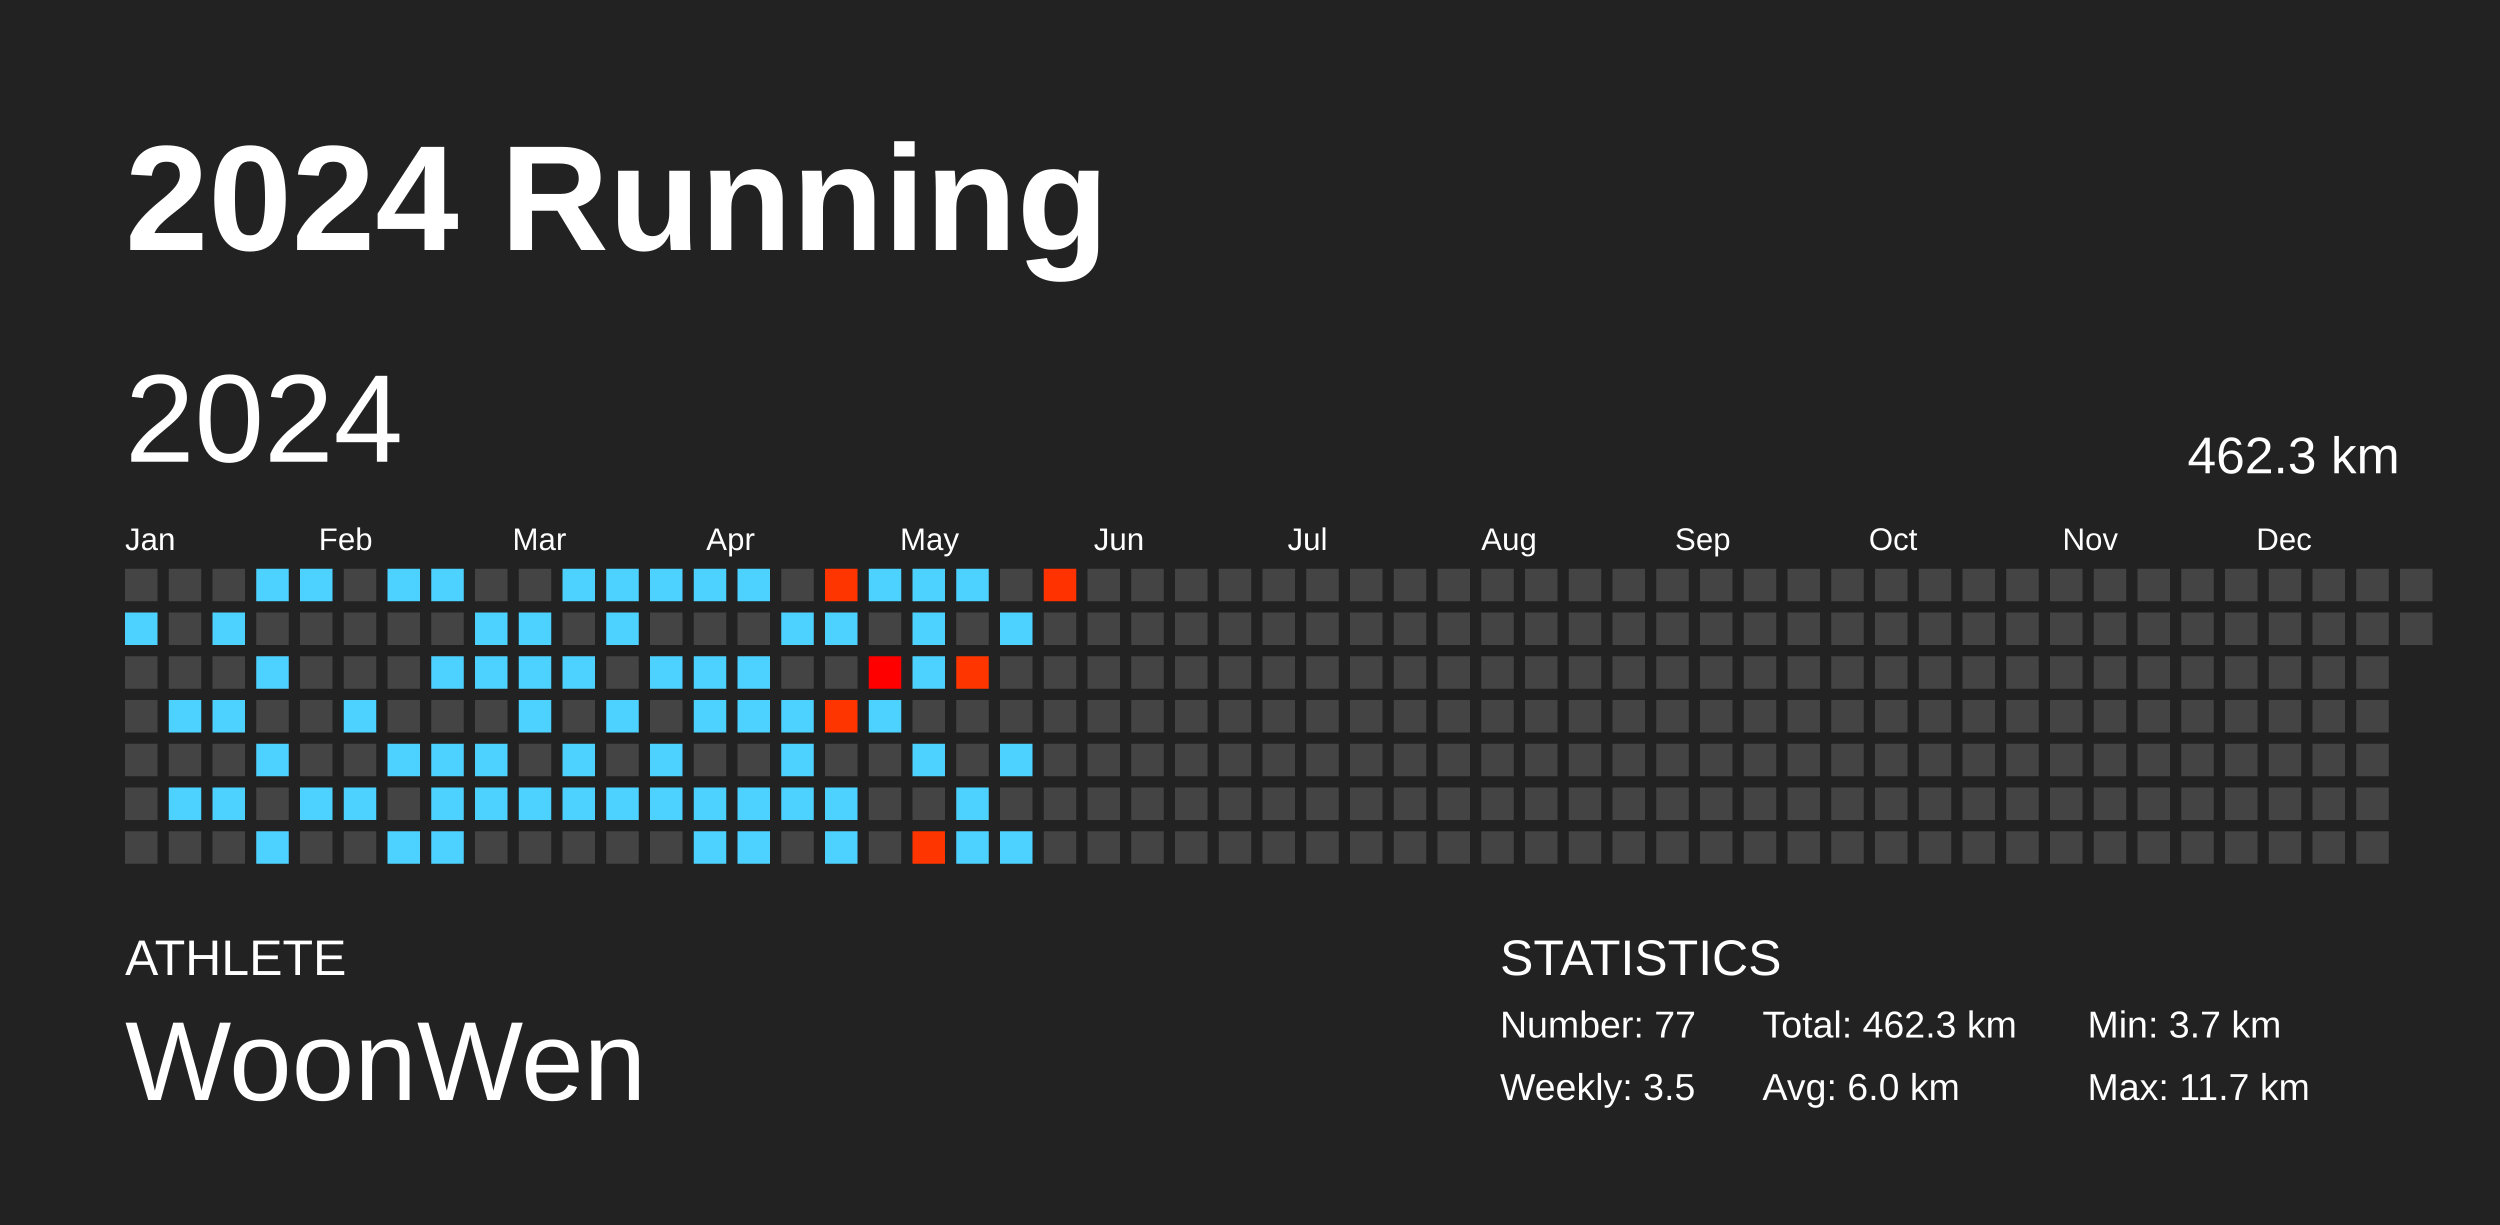
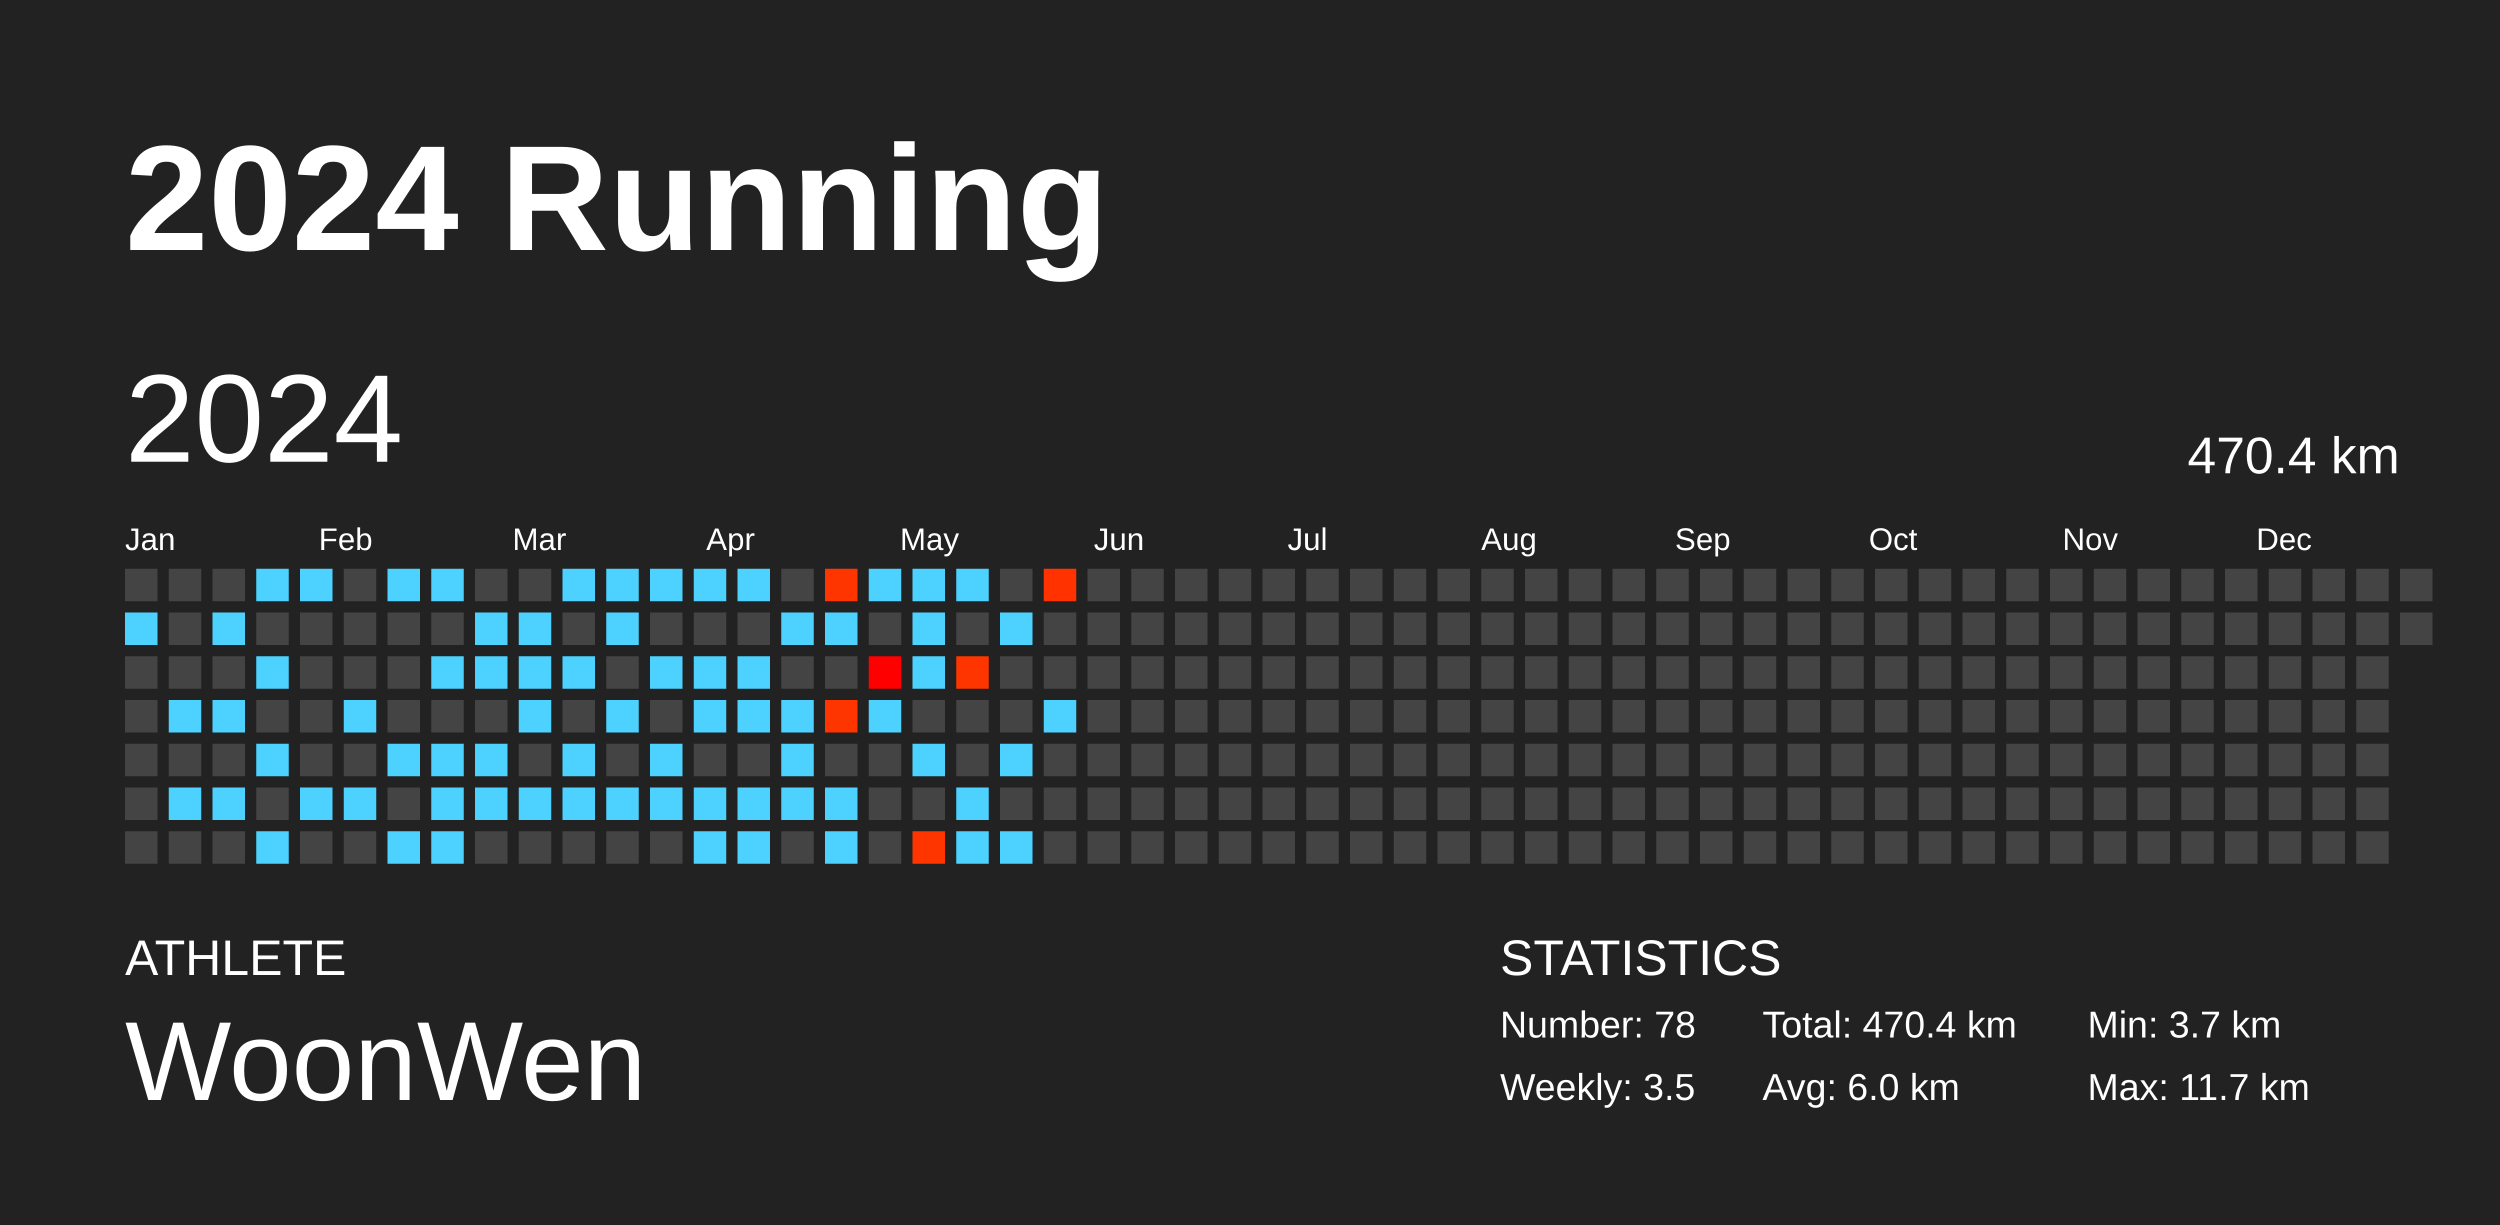
<svg xmlns="http://www.w3.org/2000/svg" baseProfile="full" height="98mm" version="1.1" viewBox="0,0,200,98" width="200mm">
  <defs />
  <rect fill="#222222" height="98" width="200" x="0" y="0" />
  <text fill="#FFFFFF" style="font-size:12px; font-family:Arial; font-weight:bold;" x="10" y="20">2024 Running</text>
  <text fill="#FFFFFF" style="font-size:4px; font-family:Arial" x="10" y="78">ATHLETE</text>
  <text fill="#FFFFFF" style="font-size:9px; font-family:Arial" x="10" y="88">WoonWen</text>
  <text fill="#FFFFFF" style="font-size:4px; font-family:Arial" x="120" y="78">STATISTICS</text>
-   <text fill="#FFFFFF" style="font-size:3px; font-family:Arial" x="120" y="83">Number: 77</text>
+   <text fill="#FFFFFF" style="font-size:3px; font-family:Arial" x="120" y="83">Number: 78</text>
  <text fill="#FFFFFF" style="font-size:3px; font-family:Arial" x="120" y="88">Weekly: 3.5</text>
-   <text fill="#FFFFFF" style="font-size:3px; font-family:Arial" x="141" y="83">Total: 462.3 km</text>
+   <text fill="#FFFFFF" style="font-size:3px; font-family:Arial" x="141" y="83">Total: 470.4 km</text>
  <text fill="#FFFFFF" style="font-size:3px; font-family:Arial" x="141" y="88">Avg: 6.0 km</text>
  <text fill="#FFFFFF" style="font-size:3px; font-family:Arial" x="167" y="83">Min: 3.7 km</text>
  <text fill="#FFFFFF" style="font-size:3px; font-family:Arial" x="167" y="88">Max: 11.7 km</text>
  <text dominant-baseline="hanging" fill="#FFFFFF" style="font-size:10.0px; font-family:Arial;" x="10" y="30">2024</text>
-   <text dominant-baseline="hanging" fill="#FFFFFF" style="font-size:4.125px; font-family:Arial;" x="175" y="35">462.3 km</text>
+   <text dominant-baseline="hanging" fill="#FFFFFF" style="font-size:4.125px; font-family:Arial;" x="175" y="35">470.4 km</text>
  <text fill="#FFFFFF" style="font-size:2.5px; font-family:Arial" x="10.0" y="44">Jan</text>
  <text fill="#FFFFFF" style="font-size:2.5px; font-family:Arial" x="25.5" y="44">Feb</text>
  <text fill="#FFFFFF" style="font-size:2.5px; font-family:Arial" x="41.0" y="44">Mar</text>
  <text fill="#FFFFFF" style="font-size:2.5px; font-family:Arial" x="56.5" y="44">Apr</text>
  <text fill="#FFFFFF" style="font-size:2.5px; font-family:Arial" x="72.0" y="44">May</text>
  <text fill="#FFFFFF" style="font-size:2.5px; font-family:Arial" x="87.5" y="44">Jun</text>
  <text fill="#FFFFFF" style="font-size:2.5px; font-family:Arial" x="103.0" y="44">Jul</text>
  <text fill="#FFFFFF" style="font-size:2.5px; font-family:Arial" x="118.5" y="44">Aug</text>
  <text fill="#FFFFFF" style="font-size:2.5px; font-family:Arial" x="134.0" y="44">Sep</text>
  <text fill="#FFFFFF" style="font-size:2.5px; font-family:Arial" x="149.5" y="44">Oct</text>
  <text fill="#FFFFFF" style="font-size:2.5px; font-family:Arial" x="165.0" y="44">Nov</text>
  <text fill="#FFFFFF" style="font-size:2.5px; font-family:Arial" x="180.5" y="44">Dec</text>
  <rect fill="#444444" height="2.6" width="2.6" x="10.0" y="45.5" />
  <rect fill="#4dd2ff" height="2.6" width="2.6" x="10.0" y="49.0" />
  <rect fill="#444444" height="2.6" width="2.6" x="10.0" y="52.5" />
  <rect fill="#444444" height="2.6" width="2.6" x="10.0" y="56.0" />
  <rect fill="#444444" height="2.6" width="2.6" x="10.0" y="59.5" />
  <rect fill="#444444" height="2.6" width="2.6" x="10.0" y="63.0" />
  <rect fill="#444444" height="2.6" width="2.6" x="10.0" y="66.5" />
  <rect fill="#444444" height="2.6" width="2.6" x="13.5" y="45.5" />
  <rect fill="#444444" height="2.6" width="2.6" x="13.5" y="49.0" />
  <rect fill="#444444" height="2.6" width="2.6" x="13.5" y="52.5" />
  <rect fill="#4dd2ff" height="2.6" width="2.6" x="13.5" y="56.0" />
  <rect fill="#444444" height="2.6" width="2.6" x="13.5" y="59.5" />
  <rect fill="#4dd2ff" height="2.6" width="2.6" x="13.5" y="63.0" />
  <rect fill="#444444" height="2.6" width="2.6" x="13.5" y="66.5" />
  <rect fill="#444444" height="2.6" width="2.6" x="17.0" y="45.5" />
  <rect fill="#4dd2ff" height="2.6" width="2.6" x="17.0" y="49.0" />
  <rect fill="#444444" height="2.6" width="2.6" x="17.0" y="52.5" />
  <rect fill="#4dd2ff" height="2.6" width="2.6" x="17.0" y="56.0" />
  <rect fill="#444444" height="2.6" width="2.6" x="17.0" y="59.5" />
  <rect fill="#4dd2ff" height="2.6" width="2.6" x="17.0" y="63.0" />
  <rect fill="#444444" height="2.6" width="2.6" x="17.0" y="66.5" />
  <rect fill="#4dd2ff" height="2.6" width="2.6" x="20.5" y="45.5" />
  <rect fill="#444444" height="2.6" width="2.6" x="20.5" y="49.0" />
  <rect fill="#4dd2ff" height="2.6" width="2.6" x="20.5" y="52.5" />
  <rect fill="#444444" height="2.6" width="2.6" x="20.5" y="56.0" />
  <rect fill="#4dd2ff" height="2.6" width="2.6" x="20.5" y="59.5" />
  <rect fill="#444444" height="2.6" width="2.6" x="20.5" y="63.0" />
  <rect fill="#4dd2ff" height="2.6" width="2.6" x="20.5" y="66.5" />
  <rect fill="#4dd2ff" height="2.6" width="2.6" x="24.0" y="45.5" />
  <rect fill="#444444" height="2.6" width="2.6" x="24.0" y="49.0" />
  <rect fill="#444444" height="2.6" width="2.6" x="24.0" y="52.5" />
  <rect fill="#444444" height="2.6" width="2.6" x="24.0" y="56.0" />
  <rect fill="#444444" height="2.6" width="2.6" x="24.0" y="59.5" />
  <rect fill="#4dd2ff" height="2.6" width="2.6" x="24.0" y="63.0" />
  <rect fill="#444444" height="2.6" width="2.6" x="24.0" y="66.5" />
  <rect fill="#444444" height="2.6" width="2.6" x="27.5" y="45.5" />
  <rect fill="#444444" height="2.6" width="2.6" x="27.5" y="49.0" />
  <rect fill="#444444" height="2.6" width="2.6" x="27.5" y="52.5" />
  <rect fill="#4dd2ff" height="2.6" width="2.6" x="27.5" y="56.0" />
  <rect fill="#444444" height="2.6" width="2.6" x="27.5" y="59.5" />
  <rect fill="#4dd2ff" height="2.6" width="2.6" x="27.5" y="63.0" />
  <rect fill="#444444" height="2.6" width="2.6" x="27.5" y="66.5" />
  <rect fill="#4dd2ff" height="2.6" width="2.6" x="31.0" y="45.5" />
  <rect fill="#444444" height="2.6" width="2.6" x="31.0" y="49.0" />
  <rect fill="#444444" height="2.6" width="2.6" x="31.0" y="52.5" />
  <rect fill="#444444" height="2.6" width="2.6" x="31.0" y="56.0" />
  <rect fill="#4dd2ff" height="2.6" width="2.6" x="31.0" y="59.5" />
  <rect fill="#444444" height="2.6" width="2.6" x="31.0" y="63.0" />
  <rect fill="#4dd2ff" height="2.6" width="2.6" x="31.0" y="66.5" />
  <rect fill="#4dd2ff" height="2.6" width="2.6" x="34.5" y="45.5" />
  <rect fill="#444444" height="2.6" width="2.6" x="34.5" y="49.0" />
  <rect fill="#4dd2ff" height="2.6" width="2.6" x="34.5" y="52.5" />
  <rect fill="#444444" height="2.6" width="2.6" x="34.5" y="56.0" />
  <rect fill="#4dd2ff" height="2.6" width="2.6" x="34.5" y="59.5" />
  <rect fill="#4dd2ff" height="2.6" width="2.6" x="34.5" y="63.0" />
  <rect fill="#4dd2ff" height="2.6" width="2.6" x="34.5" y="66.5" />
  <rect fill="#444444" height="2.6" width="2.6" x="38.0" y="45.5" />
  <rect fill="#4dd2ff" height="2.6" width="2.6" x="38.0" y="49.0" />
  <rect fill="#4dd2ff" height="2.6" width="2.6" x="38.0" y="52.5" />
  <rect fill="#444444" height="2.6" width="2.6" x="38.0" y="56.0" />
  <rect fill="#4dd2ff" height="2.6" width="2.6" x="38.0" y="59.5" />
  <rect fill="#4dd2ff" height="2.6" width="2.6" x="38.0" y="63.0" />
  <rect fill="#444444" height="2.6" width="2.6" x="38.0" y="66.5" />
  <rect fill="#444444" height="2.6" width="2.6" x="41.5" y="45.5" />
  <rect fill="#4dd2ff" height="2.6" width="2.6" x="41.5" y="49.0" />
  <rect fill="#4dd2ff" height="2.6" width="2.6" x="41.5" y="52.5" />
  <rect fill="#4dd2ff" height="2.6" width="2.6" x="41.5" y="56.0" />
  <rect fill="#444444" height="2.6" width="2.6" x="41.5" y="59.5" />
  <rect fill="#4dd2ff" height="2.6" width="2.6" x="41.5" y="63.0" />
  <rect fill="#444444" height="2.6" width="2.6" x="41.5" y="66.5" />
  <rect fill="#4dd2ff" height="2.6" width="2.6" x="45.0" y="45.5" />
  <rect fill="#444444" height="2.6" width="2.6" x="45.0" y="49.0" />
  <rect fill="#4dd2ff" height="2.6" width="2.6" x="45.0" y="52.5" />
  <rect fill="#444444" height="2.6" width="2.6" x="45.0" y="56.0" />
  <rect fill="#4dd2ff" height="2.6" width="2.6" x="45.0" y="59.5" />
  <rect fill="#4dd2ff" height="2.6" width="2.6" x="45.0" y="63.0" />
  <rect fill="#444444" height="2.6" width="2.6" x="45.0" y="66.5" />
  <rect fill="#4dd2ff" height="2.6" width="2.6" x="48.5" y="45.5" />
  <rect fill="#4dd2ff" height="2.6" width="2.6" x="48.5" y="49.0" />
  <rect fill="#444444" height="2.6" width="2.6" x="48.5" y="52.5" />
  <rect fill="#4dd2ff" height="2.6" width="2.6" x="48.5" y="56.0" />
  <rect fill="#444444" height="2.6" width="2.6" x="48.5" y="59.5" />
  <rect fill="#4dd2ff" height="2.6" width="2.6" x="48.5" y="63.0" />
  <rect fill="#444444" height="2.6" width="2.6" x="48.5" y="66.5" />
  <rect fill="#4dd2ff" height="2.6" width="2.6" x="52.0" y="45.5" />
  <rect fill="#444444" height="2.6" width="2.6" x="52.0" y="49.0" />
  <rect fill="#4dd2ff" height="2.6" width="2.6" x="52.0" y="52.5" />
  <rect fill="#444444" height="2.6" width="2.6" x="52.0" y="56.0" />
  <rect fill="#4dd2ff" height="2.6" width="2.6" x="52.0" y="59.5" />
  <rect fill="#4dd2ff" height="2.6" width="2.6" x="52.0" y="63.0" />
  <rect fill="#444444" height="2.6" width="2.6" x="52.0" y="66.5" />
  <rect fill="#4dd2ff" height="2.6" width="2.6" x="55.5" y="45.5" />
  <rect fill="#444444" height="2.6" width="2.6" x="55.5" y="49.0" />
  <rect fill="#4dd2ff" height="2.6" width="2.6" x="55.5" y="52.5" />
  <rect fill="#4dd2ff" height="2.6" width="2.6" x="55.5" y="56.0" />
  <rect fill="#444444" height="2.6" width="2.6" x="55.5" y="59.5" />
  <rect fill="#4dd2ff" height="2.6" width="2.6" x="55.5" y="63.0" />
  <rect fill="#4dd2ff" height="2.6" width="2.6" x="55.5" y="66.5" />
  <rect fill="#4dd2ff" height="2.6" width="2.6" x="59.0" y="45.5" />
  <rect fill="#444444" height="2.6" width="2.6" x="59.0" y="49.0" />
  <rect fill="#4dd2ff" height="2.6" width="2.6" x="59.0" y="52.5" />
  <rect fill="#4dd2ff" height="2.6" width="2.6" x="59.0" y="56.0" />
  <rect fill="#444444" height="2.6" width="2.6" x="59.0" y="59.5" />
  <rect fill="#4dd2ff" height="2.6" width="2.6" x="59.0" y="63.0" />
  <rect fill="#4dd2ff" height="2.6" width="2.6" x="59.0" y="66.5" />
  <rect fill="#444444" height="2.6" width="2.6" x="62.5" y="45.5" />
  <rect fill="#4dd2ff" height="2.6" width="2.6" x="62.5" y="49.0" />
  <rect fill="#444444" height="2.6" width="2.6" x="62.5" y="52.5" />
  <rect fill="#4dd2ff" height="2.6" width="2.6" x="62.5" y="56.0" />
  <rect fill="#4dd2ff" height="2.6" width="2.6" x="62.5" y="59.5" />
  <rect fill="#4dd2ff" height="2.6" width="2.6" x="62.5" y="63.0" />
  <rect fill="#444444" height="2.6" width="2.6" x="62.5" y="66.5" />
  <rect fill="#ff3500" height="2.6" width="2.6" x="66.0" y="45.5" />
  <rect fill="#4dd2ff" height="2.6" width="2.6" x="66.0" y="49.0" />
  <rect fill="#444444" height="2.6" width="2.6" x="66.0" y="52.5" />
  <rect fill="#ff3500" height="2.6" width="2.6" x="66.0" y="56.0" />
  <rect fill="#444444" height="2.6" width="2.6" x="66.0" y="59.5" />
  <rect fill="#4dd2ff" height="2.6" width="2.6" x="66.0" y="63.0" />
  <rect fill="#4dd2ff" height="2.6" width="2.6" x="66.0" y="66.5" />
  <rect fill="#4dd2ff" height="2.6" width="2.6" x="69.5" y="45.5" />
  <rect fill="#444444" height="2.6" width="2.6" x="69.5" y="49.0" />
  <rect fill="#ff0000" height="2.6" width="2.6" x="69.5" y="52.5" />
  <rect fill="#4dd2ff" height="2.6" width="2.6" x="69.5" y="56.0" />
  <rect fill="#444444" height="2.6" width="2.6" x="69.5" y="59.5" />
  <rect fill="#444444" height="2.6" width="2.6" x="69.5" y="63.0" />
  <rect fill="#444444" height="2.6" width="2.6" x="69.5" y="66.5" />
  <rect fill="#4dd2ff" height="2.6" width="2.6" x="73.0" y="45.5" />
  <rect fill="#4dd2ff" height="2.6" width="2.6" x="73.0" y="49.0" />
  <rect fill="#4dd2ff" height="2.6" width="2.6" x="73.0" y="52.5" />
  <rect fill="#444444" height="2.6" width="2.6" x="73.0" y="56.0" />
  <rect fill="#4dd2ff" height="2.6" width="2.6" x="73.0" y="59.5" />
  <rect fill="#444444" height="2.6" width="2.6" x="73.0" y="63.0" />
  <rect fill="#ff3500" height="2.6" width="2.6" x="73.0" y="66.5" />
  <rect fill="#4dd2ff" height="2.6" width="2.6" x="76.5" y="45.5" />
  <rect fill="#444444" height="2.6" width="2.6" x="76.5" y="49.0" />
  <rect fill="#ff3500" height="2.6" width="2.6" x="76.5" y="52.5" />
  <rect fill="#444444" height="2.6" width="2.6" x="76.5" y="56.0" />
  <rect fill="#444444" height="2.6" width="2.6" x="76.5" y="59.5" />
  <rect fill="#4dd2ff" height="2.6" width="2.6" x="76.5" y="63.0" />
  <rect fill="#4dd2ff" height="2.6" width="2.6" x="76.5" y="66.5" />
  <rect fill="#444444" height="2.6" width="2.6" x="80.0" y="45.5" />
  <rect fill="#4dd2ff" height="2.6" width="2.6" x="80.0" y="49.0" />
  <rect fill="#444444" height="2.6" width="2.6" x="80.0" y="52.5" />
  <rect fill="#444444" height="2.6" width="2.6" x="80.0" y="56.0" />
  <rect fill="#4dd2ff" height="2.6" width="2.6" x="80.0" y="59.5" />
  <rect fill="#444444" height="2.6" width="2.6" x="80.0" y="63.0" />
  <rect fill="#4dd2ff" height="2.6" width="2.6" x="80.0" y="66.5" />
  <rect fill="#ff3200" height="2.6" width="2.6" x="83.5" y="45.5" />
  <rect fill="#444444" height="2.6" width="2.6" x="83.5" y="49.0" />
  <rect fill="#444444" height="2.6" width="2.6" x="83.5" y="52.5" />
-   <rect fill="#444444" height="2.6" width="2.6" x="83.5" y="56.0" />
+   <rect fill="#4dd2ff" height="2.6" width="2.6" x="83.5" y="56.0" />
  <rect fill="#444444" height="2.6" width="2.6" x="83.5" y="59.5" />
  <rect fill="#444444" height="2.6" width="2.6" x="83.5" y="63.0" />
  <rect fill="#444444" height="2.6" width="2.6" x="83.5" y="66.5" />
  <rect fill="#444444" height="2.6" width="2.6" x="87.0" y="45.5" />
  <rect fill="#444444" height="2.6" width="2.6" x="87.0" y="49.0" />
  <rect fill="#444444" height="2.6" width="2.6" x="87.0" y="52.5" />
  <rect fill="#444444" height="2.6" width="2.6" x="87.0" y="56.0" />
  <rect fill="#444444" height="2.6" width="2.6" x="87.0" y="59.5" />
  <rect fill="#444444" height="2.6" width="2.6" x="87.0" y="63.0" />
  <rect fill="#444444" height="2.6" width="2.6" x="87.0" y="66.5" />
  <rect fill="#444444" height="2.6" width="2.6" x="90.5" y="45.5" />
  <rect fill="#444444" height="2.6" width="2.6" x="90.5" y="49.0" />
  <rect fill="#444444" height="2.6" width="2.6" x="90.5" y="52.5" />
  <rect fill="#444444" height="2.6" width="2.6" x="90.5" y="56.0" />
  <rect fill="#444444" height="2.6" width="2.6" x="90.5" y="59.5" />
  <rect fill="#444444" height="2.6" width="2.6" x="90.5" y="63.0" />
  <rect fill="#444444" height="2.6" width="2.6" x="90.5" y="66.5" />
  <rect fill="#444444" height="2.6" width="2.6" x="94.0" y="45.5" />
  <rect fill="#444444" height="2.6" width="2.6" x="94.0" y="49.0" />
  <rect fill="#444444" height="2.6" width="2.6" x="94.0" y="52.5" />
  <rect fill="#444444" height="2.6" width="2.6" x="94.0" y="56.0" />
  <rect fill="#444444" height="2.6" width="2.6" x="94.0" y="59.5" />
  <rect fill="#444444" height="2.6" width="2.6" x="94.0" y="63.0" />
  <rect fill="#444444" height="2.6" width="2.6" x="94.0" y="66.5" />
  <rect fill="#444444" height="2.6" width="2.6" x="97.5" y="45.5" />
  <rect fill="#444444" height="2.6" width="2.6" x="97.5" y="49.0" />
  <rect fill="#444444" height="2.6" width="2.6" x="97.5" y="52.5" />
  <rect fill="#444444" height="2.6" width="2.6" x="97.5" y="56.0" />
  <rect fill="#444444" height="2.6" width="2.6" x="97.5" y="59.5" />
  <rect fill="#444444" height="2.6" width="2.6" x="97.5" y="63.0" />
  <rect fill="#444444" height="2.6" width="2.6" x="97.5" y="66.5" />
  <rect fill="#444444" height="2.6" width="2.6" x="101.0" y="45.5" />
  <rect fill="#444444" height="2.6" width="2.6" x="101.0" y="49.0" />
  <rect fill="#444444" height="2.6" width="2.6" x="101.0" y="52.5" />
  <rect fill="#444444" height="2.6" width="2.6" x="101.0" y="56.0" />
  <rect fill="#444444" height="2.6" width="2.6" x="101.0" y="59.5" />
  <rect fill="#444444" height="2.6" width="2.6" x="101.0" y="63.0" />
  <rect fill="#444444" height="2.6" width="2.6" x="101.0" y="66.5" />
  <rect fill="#444444" height="2.6" width="2.6" x="104.5" y="45.5" />
  <rect fill="#444444" height="2.6" width="2.6" x="104.5" y="49.0" />
  <rect fill="#444444" height="2.6" width="2.6" x="104.5" y="52.5" />
  <rect fill="#444444" height="2.6" width="2.6" x="104.5" y="56.0" />
  <rect fill="#444444" height="2.6" width="2.6" x="104.5" y="59.5" />
  <rect fill="#444444" height="2.6" width="2.6" x="104.5" y="63.0" />
  <rect fill="#444444" height="2.6" width="2.6" x="104.5" y="66.5" />
  <rect fill="#444444" height="2.6" width="2.6" x="108.0" y="45.5" />
  <rect fill="#444444" height="2.6" width="2.6" x="108.0" y="49.0" />
  <rect fill="#444444" height="2.6" width="2.6" x="108.0" y="52.5" />
  <rect fill="#444444" height="2.6" width="2.6" x="108.0" y="56.0" />
  <rect fill="#444444" height="2.6" width="2.6" x="108.0" y="59.5" />
  <rect fill="#444444" height="2.6" width="2.6" x="108.0" y="63.0" />
  <rect fill="#444444" height="2.6" width="2.6" x="108.0" y="66.5" />
  <rect fill="#444444" height="2.6" width="2.6" x="111.5" y="45.5" />
  <rect fill="#444444" height="2.6" width="2.6" x="111.5" y="49.0" />
  <rect fill="#444444" height="2.6" width="2.6" x="111.5" y="52.5" />
  <rect fill="#444444" height="2.6" width="2.6" x="111.5" y="56.0" />
  <rect fill="#444444" height="2.6" width="2.6" x="111.5" y="59.5" />
  <rect fill="#444444" height="2.6" width="2.6" x="111.5" y="63.0" />
  <rect fill="#444444" height="2.6" width="2.6" x="111.5" y="66.5" />
  <rect fill="#444444" height="2.6" width="2.6" x="115.0" y="45.5" />
  <rect fill="#444444" height="2.6" width="2.6" x="115.0" y="49.0" />
  <rect fill="#444444" height="2.6" width="2.6" x="115.0" y="52.5" />
  <rect fill="#444444" height="2.6" width="2.6" x="115.0" y="56.0" />
  <rect fill="#444444" height="2.6" width="2.6" x="115.0" y="59.5" />
  <rect fill="#444444" height="2.6" width="2.6" x="115.0" y="63.0" />
  <rect fill="#444444" height="2.6" width="2.6" x="115.0" y="66.5" />
  <rect fill="#444444" height="2.6" width="2.6" x="118.5" y="45.5" />
  <rect fill="#444444" height="2.6" width="2.6" x="118.5" y="49.0" />
  <rect fill="#444444" height="2.6" width="2.6" x="118.5" y="52.5" />
  <rect fill="#444444" height="2.6" width="2.6" x="118.5" y="56.0" />
  <rect fill="#444444" height="2.6" width="2.6" x="118.5" y="59.5" />
  <rect fill="#444444" height="2.6" width="2.6" x="118.5" y="63.0" />
  <rect fill="#444444" height="2.6" width="2.6" x="118.5" y="66.5" />
  <rect fill="#444444" height="2.6" width="2.6" x="122.0" y="45.5" />
  <rect fill="#444444" height="2.6" width="2.6" x="122.0" y="49.0" />
  <rect fill="#444444" height="2.6" width="2.6" x="122.0" y="52.5" />
  <rect fill="#444444" height="2.6" width="2.6" x="122.0" y="56.0" />
  <rect fill="#444444" height="2.6" width="2.6" x="122.0" y="59.5" />
  <rect fill="#444444" height="2.6" width="2.6" x="122.0" y="63.0" />
  <rect fill="#444444" height="2.6" width="2.6" x="122.0" y="66.5" />
  <rect fill="#444444" height="2.6" width="2.6" x="125.5" y="45.5" />
  <rect fill="#444444" height="2.6" width="2.6" x="125.5" y="49.0" />
  <rect fill="#444444" height="2.6" width="2.6" x="125.5" y="52.5" />
  <rect fill="#444444" height="2.6" width="2.6" x="125.5" y="56.0" />
  <rect fill="#444444" height="2.6" width="2.6" x="125.5" y="59.5" />
  <rect fill="#444444" height="2.6" width="2.6" x="125.5" y="63.0" />
  <rect fill="#444444" height="2.6" width="2.6" x="125.5" y="66.5" />
  <rect fill="#444444" height="2.6" width="2.6" x="129.0" y="45.5" />
  <rect fill="#444444" height="2.6" width="2.6" x="129.0" y="49.0" />
  <rect fill="#444444" height="2.6" width="2.6" x="129.0" y="52.5" />
  <rect fill="#444444" height="2.6" width="2.6" x="129.0" y="56.0" />
  <rect fill="#444444" height="2.6" width="2.6" x="129.0" y="59.5" />
  <rect fill="#444444" height="2.6" width="2.6" x="129.0" y="63.0" />
  <rect fill="#444444" height="2.6" width="2.6" x="129.0" y="66.5" />
  <rect fill="#444444" height="2.6" width="2.6" x="132.5" y="45.5" />
  <rect fill="#444444" height="2.6" width="2.6" x="132.5" y="49.0" />
  <rect fill="#444444" height="2.6" width="2.6" x="132.5" y="52.5" />
  <rect fill="#444444" height="2.6" width="2.6" x="132.5" y="56.0" />
  <rect fill="#444444" height="2.6" width="2.6" x="132.5" y="59.5" />
  <rect fill="#444444" height="2.6" width="2.6" x="132.5" y="63.0" />
  <rect fill="#444444" height="2.6" width="2.6" x="132.5" y="66.5" />
  <rect fill="#444444" height="2.6" width="2.6" x="136.0" y="45.5" />
  <rect fill="#444444" height="2.6" width="2.6" x="136.0" y="49.0" />
  <rect fill="#444444" height="2.6" width="2.6" x="136.0" y="52.5" />
  <rect fill="#444444" height="2.6" width="2.6" x="136.0" y="56.0" />
  <rect fill="#444444" height="2.6" width="2.6" x="136.0" y="59.5" />
  <rect fill="#444444" height="2.6" width="2.6" x="136.0" y="63.0" />
  <rect fill="#444444" height="2.6" width="2.6" x="136.0" y="66.5" />
  <rect fill="#444444" height="2.6" width="2.6" x="139.5" y="45.5" />
  <rect fill="#444444" height="2.6" width="2.6" x="139.5" y="49.0" />
  <rect fill="#444444" height="2.6" width="2.6" x="139.5" y="52.5" />
  <rect fill="#444444" height="2.6" width="2.6" x="139.5" y="56.0" />
  <rect fill="#444444" height="2.6" width="2.6" x="139.5" y="59.5" />
  <rect fill="#444444" height="2.6" width="2.6" x="139.5" y="63.0" />
  <rect fill="#444444" height="2.6" width="2.6" x="139.5" y="66.5" />
  <rect fill="#444444" height="2.6" width="2.6" x="143.0" y="45.5" />
  <rect fill="#444444" height="2.6" width="2.6" x="143.0" y="49.0" />
  <rect fill="#444444" height="2.6" width="2.6" x="143.0" y="52.5" />
  <rect fill="#444444" height="2.6" width="2.6" x="143.0" y="56.0" />
  <rect fill="#444444" height="2.6" width="2.6" x="143.0" y="59.5" />
  <rect fill="#444444" height="2.6" width="2.6" x="143.0" y="63.0" />
  <rect fill="#444444" height="2.6" width="2.6" x="143.0" y="66.5" />
  <rect fill="#444444" height="2.6" width="2.6" x="146.5" y="45.5" />
  <rect fill="#444444" height="2.6" width="2.6" x="146.5" y="49.0" />
  <rect fill="#444444" height="2.6" width="2.6" x="146.5" y="52.5" />
  <rect fill="#444444" height="2.6" width="2.6" x="146.5" y="56.0" />
  <rect fill="#444444" height="2.6" width="2.6" x="146.5" y="59.5" />
  <rect fill="#444444" height="2.6" width="2.6" x="146.5" y="63.0" />
  <rect fill="#444444" height="2.6" width="2.6" x="146.5" y="66.5" />
  <rect fill="#444444" height="2.6" width="2.6" x="150.0" y="45.5" />
  <rect fill="#444444" height="2.6" width="2.6" x="150.0" y="49.0" />
  <rect fill="#444444" height="2.6" width="2.6" x="150.0" y="52.5" />
  <rect fill="#444444" height="2.6" width="2.6" x="150.0" y="56.0" />
  <rect fill="#444444" height="2.6" width="2.6" x="150.0" y="59.5" />
  <rect fill="#444444" height="2.6" width="2.6" x="150.0" y="63.0" />
  <rect fill="#444444" height="2.6" width="2.6" x="150.0" y="66.5" />
  <rect fill="#444444" height="2.6" width="2.6" x="153.5" y="45.5" />
  <rect fill="#444444" height="2.6" width="2.6" x="153.5" y="49.0" />
  <rect fill="#444444" height="2.6" width="2.6" x="153.5" y="52.5" />
  <rect fill="#444444" height="2.6" width="2.6" x="153.5" y="56.0" />
  <rect fill="#444444" height="2.6" width="2.6" x="153.5" y="59.5" />
  <rect fill="#444444" height="2.6" width="2.6" x="153.5" y="63.0" />
  <rect fill="#444444" height="2.6" width="2.6" x="153.5" y="66.5" />
  <rect fill="#444444" height="2.6" width="2.6" x="157.0" y="45.5" />
  <rect fill="#444444" height="2.6" width="2.6" x="157.0" y="49.0" />
  <rect fill="#444444" height="2.6" width="2.6" x="157.0" y="52.5" />
  <rect fill="#444444" height="2.6" width="2.6" x="157.0" y="56.0" />
  <rect fill="#444444" height="2.6" width="2.6" x="157.0" y="59.5" />
  <rect fill="#444444" height="2.6" width="2.6" x="157.0" y="63.0" />
  <rect fill="#444444" height="2.6" width="2.6" x="157.0" y="66.5" />
  <rect fill="#444444" height="2.6" width="2.6" x="160.5" y="45.5" />
  <rect fill="#444444" height="2.6" width="2.6" x="160.5" y="49.0" />
  <rect fill="#444444" height="2.6" width="2.6" x="160.5" y="52.5" />
  <rect fill="#444444" height="2.6" width="2.6" x="160.5" y="56.0" />
  <rect fill="#444444" height="2.6" width="2.6" x="160.5" y="59.5" />
  <rect fill="#444444" height="2.6" width="2.6" x="160.5" y="63.0" />
  <rect fill="#444444" height="2.6" width="2.6" x="160.5" y="66.5" />
  <rect fill="#444444" height="2.6" width="2.6" x="164.0" y="45.5" />
  <rect fill="#444444" height="2.6" width="2.6" x="164.0" y="49.0" />
  <rect fill="#444444" height="2.6" width="2.6" x="164.0" y="52.5" />
  <rect fill="#444444" height="2.6" width="2.6" x="164.0" y="56.0" />
  <rect fill="#444444" height="2.6" width="2.6" x="164.0" y="59.5" />
  <rect fill="#444444" height="2.6" width="2.6" x="164.0" y="63.0" />
  <rect fill="#444444" height="2.6" width="2.6" x="164.0" y="66.5" />
  <rect fill="#444444" height="2.6" width="2.6" x="167.5" y="45.5" />
  <rect fill="#444444" height="2.6" width="2.6" x="167.5" y="49.0" />
  <rect fill="#444444" height="2.6" width="2.6" x="167.5" y="52.5" />
  <rect fill="#444444" height="2.6" width="2.6" x="167.5" y="56.0" />
  <rect fill="#444444" height="2.6" width="2.6" x="167.5" y="59.5" />
  <rect fill="#444444" height="2.6" width="2.6" x="167.5" y="63.0" />
  <rect fill="#444444" height="2.6" width="2.6" x="167.5" y="66.5" />
  <rect fill="#444444" height="2.6" width="2.6" x="171.0" y="45.5" />
  <rect fill="#444444" height="2.6" width="2.6" x="171.0" y="49.0" />
  <rect fill="#444444" height="2.6" width="2.6" x="171.0" y="52.5" />
  <rect fill="#444444" height="2.6" width="2.6" x="171.0" y="56.0" />
  <rect fill="#444444" height="2.6" width="2.6" x="171.0" y="59.5" />
  <rect fill="#444444" height="2.6" width="2.6" x="171.0" y="63.0" />
  <rect fill="#444444" height="2.6" width="2.6" x="171.0" y="66.5" />
  <rect fill="#444444" height="2.6" width="2.6" x="174.5" y="45.5" />
  <rect fill="#444444" height="2.6" width="2.6" x="174.5" y="49.0" />
  <rect fill="#444444" height="2.6" width="2.6" x="174.5" y="52.5" />
  <rect fill="#444444" height="2.6" width="2.6" x="174.5" y="56.0" />
  <rect fill="#444444" height="2.6" width="2.6" x="174.5" y="59.5" />
  <rect fill="#444444" height="2.6" width="2.6" x="174.5" y="63.0" />
  <rect fill="#444444" height="2.6" width="2.6" x="174.5" y="66.5" />
  <rect fill="#444444" height="2.6" width="2.6" x="178.0" y="45.5" />
  <rect fill="#444444" height="2.6" width="2.6" x="178.0" y="49.0" />
  <rect fill="#444444" height="2.6" width="2.6" x="178.0" y="52.5" />
  <rect fill="#444444" height="2.6" width="2.6" x="178.0" y="56.0" />
  <rect fill="#444444" height="2.6" width="2.6" x="178.0" y="59.5" />
  <rect fill="#444444" height="2.6" width="2.6" x="178.0" y="63.0" />
  <rect fill="#444444" height="2.6" width="2.6" x="178.0" y="66.5" />
  <rect fill="#444444" height="2.6" width="2.6" x="181.5" y="45.5" />
  <rect fill="#444444" height="2.6" width="2.6" x="181.5" y="49.0" />
  <rect fill="#444444" height="2.6" width="2.6" x="181.5" y="52.5" />
  <rect fill="#444444" height="2.6" width="2.6" x="181.5" y="56.0" />
  <rect fill="#444444" height="2.6" width="2.6" x="181.5" y="59.5" />
  <rect fill="#444444" height="2.6" width="2.6" x="181.5" y="63.0" />
  <rect fill="#444444" height="2.6" width="2.6" x="181.5" y="66.5" />
  <rect fill="#444444" height="2.6" width="2.6" x="185.0" y="45.5" />
  <rect fill="#444444" height="2.6" width="2.6" x="185.0" y="49.0" />
  <rect fill="#444444" height="2.6" width="2.6" x="185.0" y="52.5" />
  <rect fill="#444444" height="2.6" width="2.6" x="185.0" y="56.0" />
  <rect fill="#444444" height="2.6" width="2.6" x="185.0" y="59.5" />
  <rect fill="#444444" height="2.6" width="2.6" x="185.0" y="63.0" />
  <rect fill="#444444" height="2.6" width="2.6" x="185.0" y="66.5" />
  <rect fill="#444444" height="2.6" width="2.6" x="188.5" y="45.5" />
  <rect fill="#444444" height="2.6" width="2.6" x="188.5" y="49.0" />
  <rect fill="#444444" height="2.6" width="2.6" x="188.5" y="52.5" />
  <rect fill="#444444" height="2.6" width="2.6" x="188.5" y="56.0" />
  <rect fill="#444444" height="2.6" width="2.6" x="188.5" y="59.5" />
  <rect fill="#444444" height="2.6" width="2.6" x="188.5" y="63.0" />
  <rect fill="#444444" height="2.6" width="2.6" x="188.5" y="66.5" />
  <rect fill="#444444" height="2.6" width="2.6" x="192.0" y="45.5" />
  <rect fill="#444444" height="2.6" width="2.6" x="192.0" y="49.0" />
</svg>
